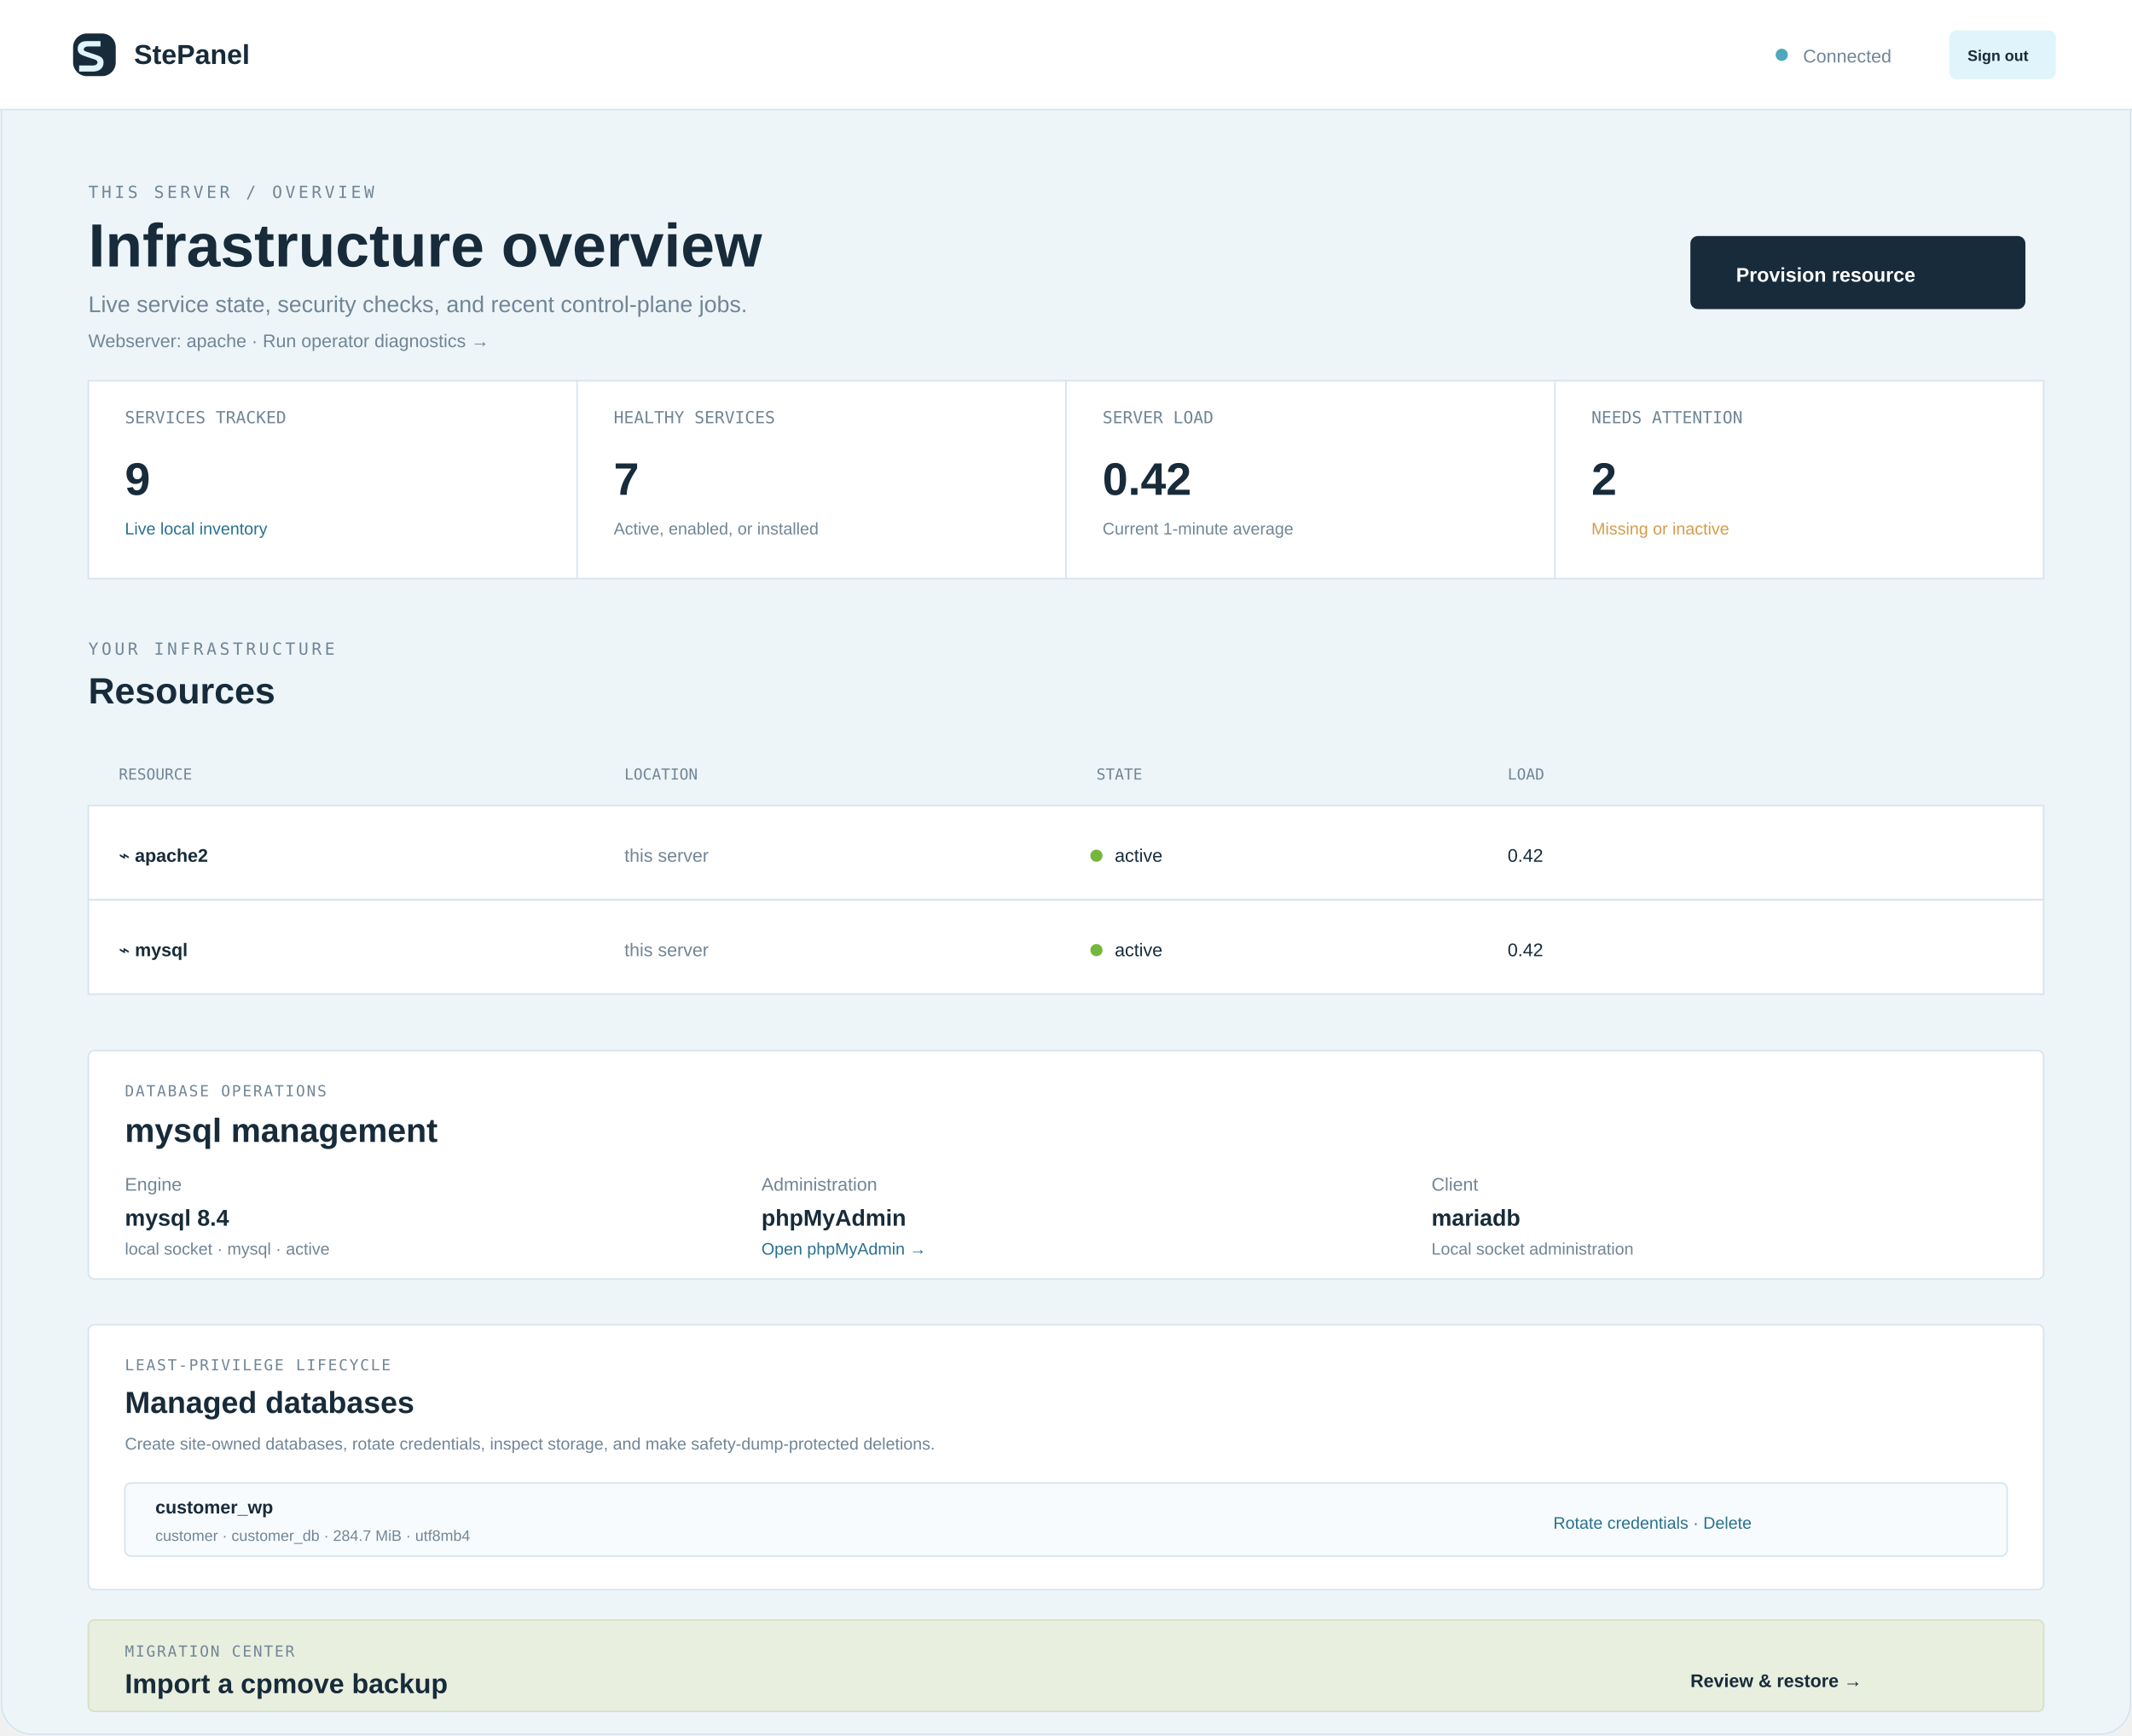
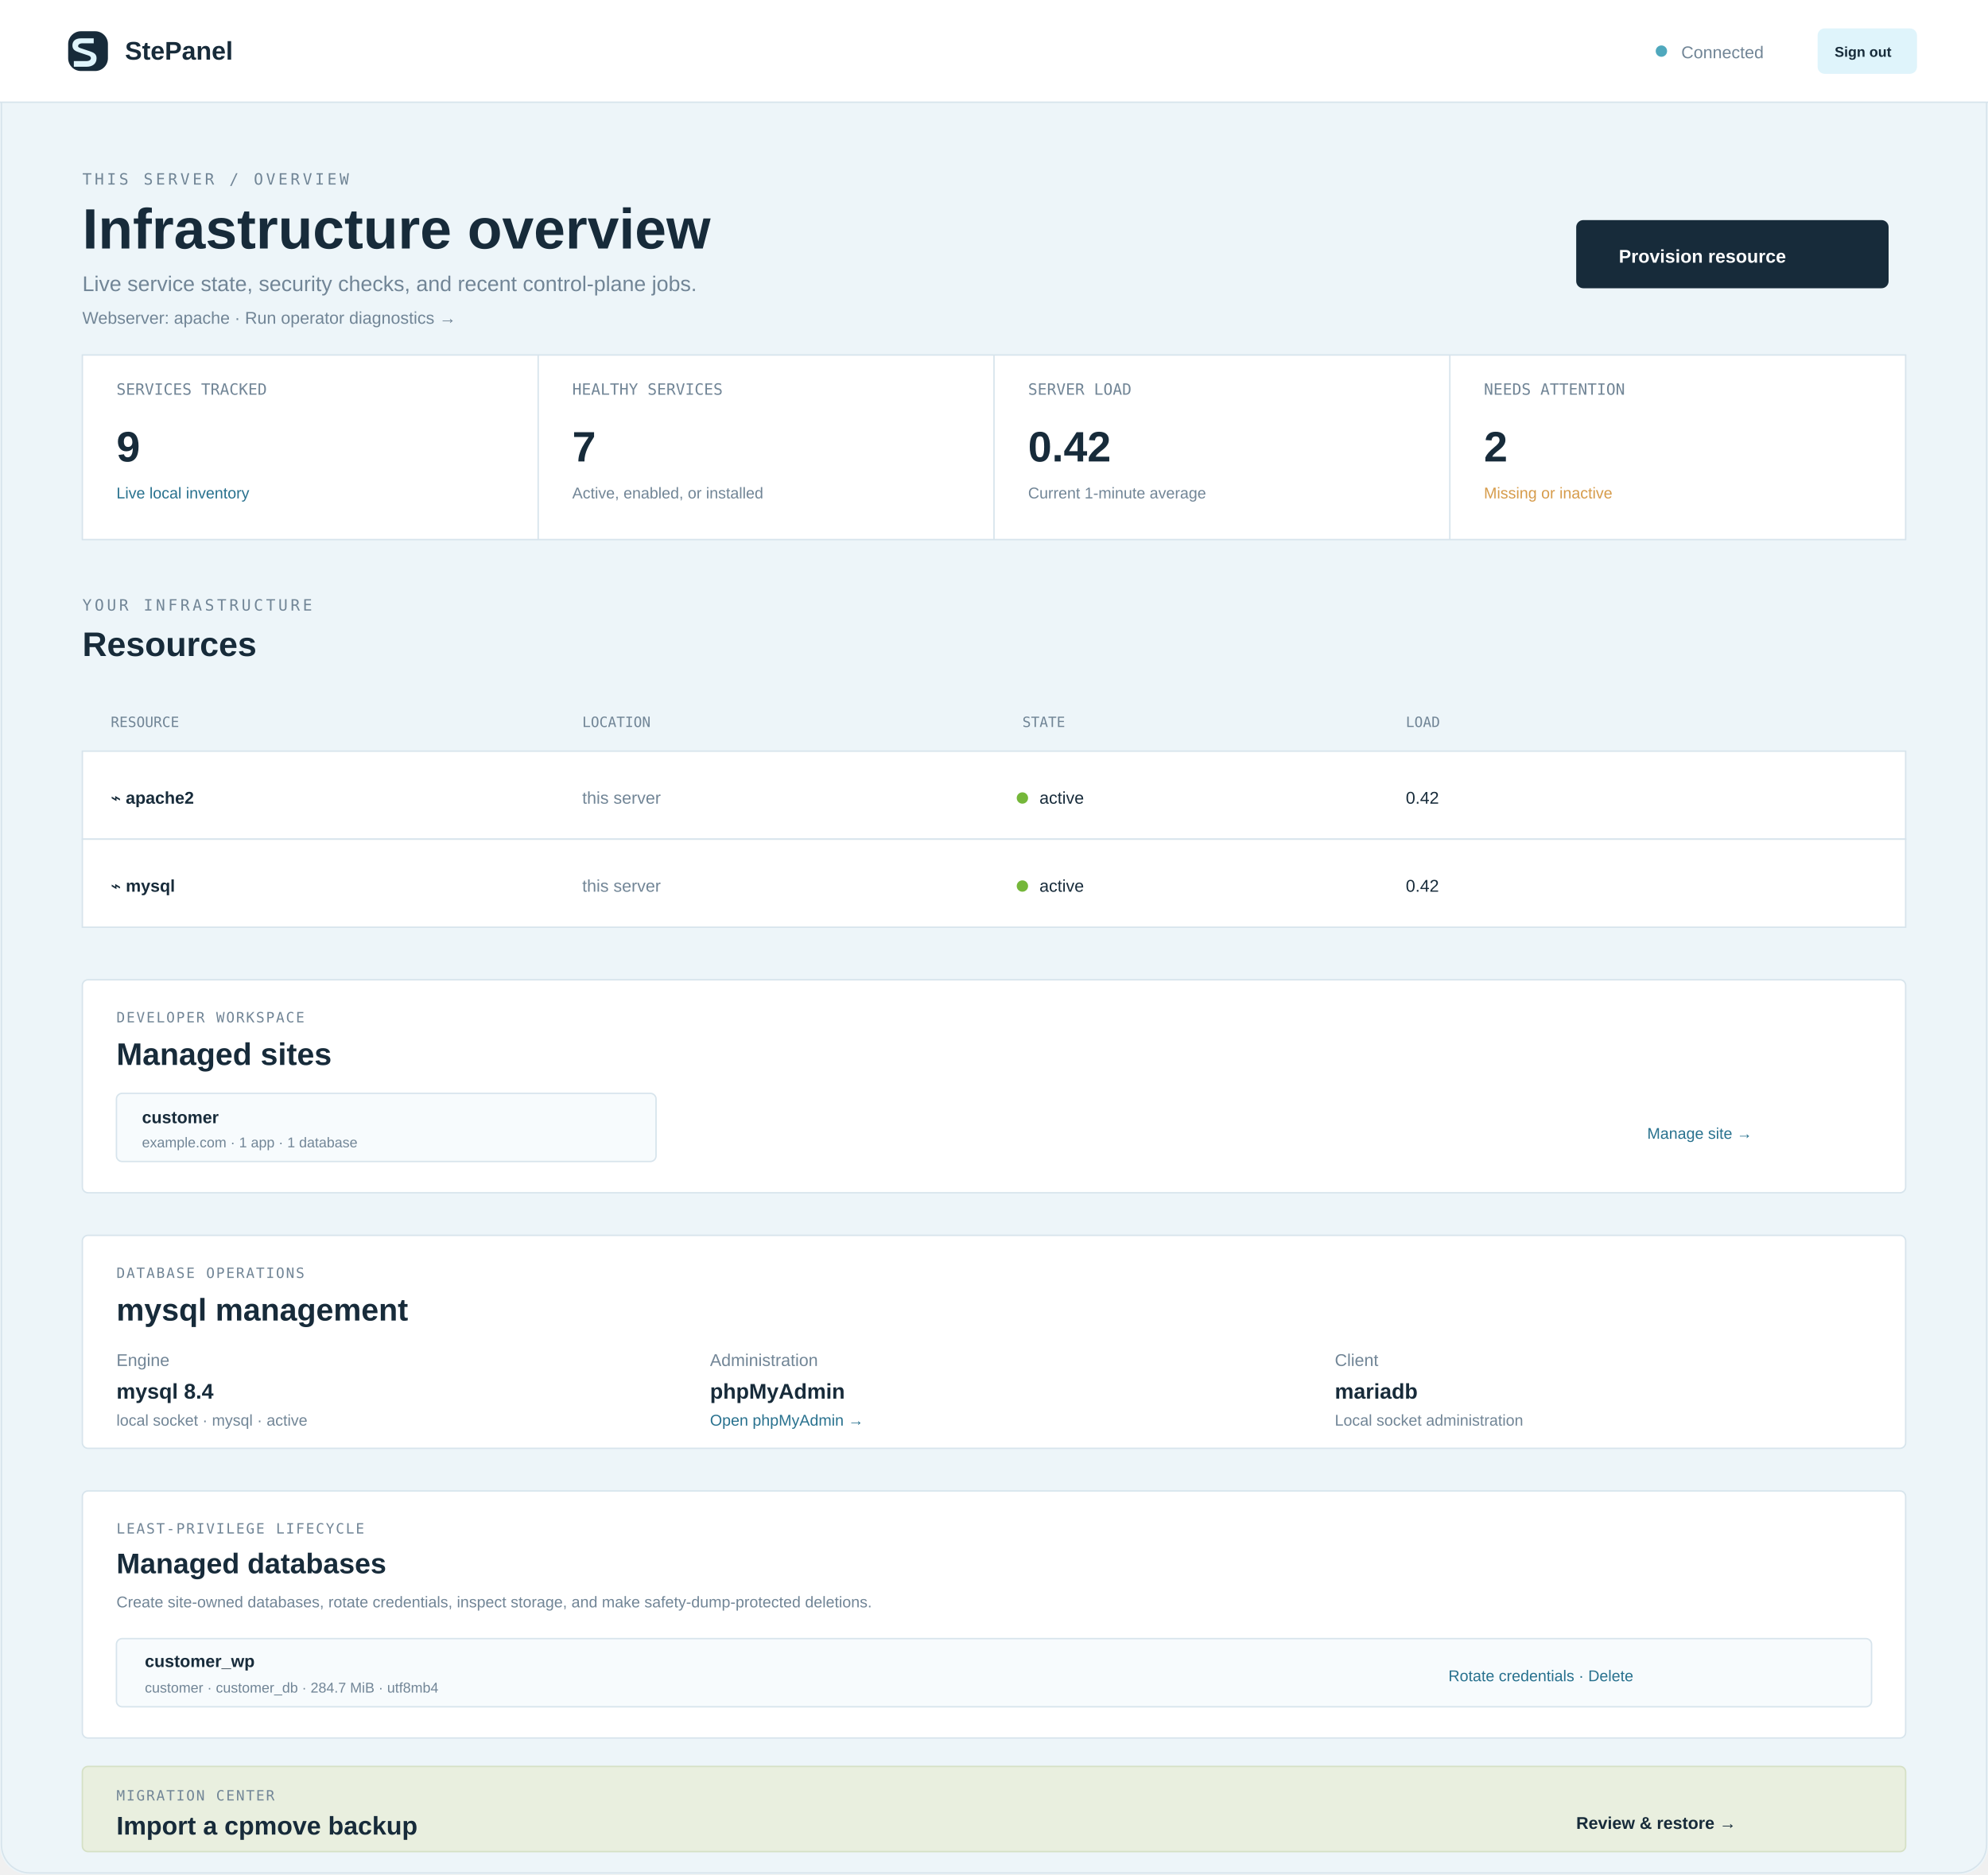
- <svg xmlns="http://www.w3.org/2000/svg" viewBox="0 0 1400 1140" role="img" aria-labelledby="title desc">
-   <rect width="1400" height="1140" rx="20" fill="#edf5f9" />
-   <rect x="1" y="1" width="1398" height="1138" rx="20" fill="none" stroke="#d7e4ec" />
+ <svg xmlns="http://www.w3.org/2000/svg" viewBox="0 0 1400 1320" role="img" aria-labelledby="title desc">
+   <rect width="1400" height="1320" rx="20" fill="#edf5f9" />
+   <rect x="1" y="1" width="1398" height="1318" rx="20" fill="none" stroke="#d7e4ec" />
  <rect width="1400" height="72" fill="#ffffff" />
  <path d="M0 72h1400" stroke="#d7e4ec" />
  <rect x="48" y="22" width="28" height="28" rx="9" fill="#172b3a" />
  <path d="M66 27H57c-4 0-6 2-6 5 0 3 2 4 5 5l6 2c1 .3 2 .8 2 2 0 1-1 2-3 2H52v4h9c4 0 7-2 7-6 0-3-2-4-5-5l-6-2c-1-.3-2-.7-2-1.5 0-1 1-2 3-2h8z" fill="#dff4fb" />
  <text x="88" y="42" fill="#172b3a" font-family="Arial,sans-serif" font-size="18" font-weight="700">StePanel</text>
  <circle cx="1170" cy="36" r="4" fill="#4fa8bd" />
  <text x="1184" y="41" fill="#718596" font-family="Arial,sans-serif" font-size="12">Connected</text>
  <rect x="1280" y="20" width="70" height="32" rx="5" fill="#dff4fb" />
  <text x="1292" y="40" fill="#172b3a" font-family="Arial,sans-serif" font-size="10" font-weight="700">Sign out</text>
  <text x="58" y="130" fill="#718596" font-family="monospace" font-size="11" letter-spacing="2">THIS SERVER / OVERVIEW</text>
  <text x="58" y="175" fill="#172b3a" font-family="Arial,sans-serif" font-size="40" font-weight="700">Infrastructure overview</text>
  <text x="58" y="205" fill="#718596" font-family="Arial,sans-serif" font-size="15">Live service state, security checks, and recent control-plane jobs.</text>
  <text x="58" y="228" fill="#718596" font-family="Arial,sans-serif" font-size="12">Webserver: apache · Run operator diagnostics →</text>
  <rect x="1110" y="155" width="220" height="48" rx="5" fill="#172b3a" />
  <text x="1140" y="185" fill="#ffffff" font-family="Arial,sans-serif" font-size="13" font-weight="700">Provision resource</text>
  <g transform="translate(58 250)">
    <rect width="1284" height="130" fill="#ffffff" stroke="#d7e4ec" />
    <path d="M321 0v130M642 0v130M963 0v130" stroke="#d7e4ec" />
    <text x="24" y="28" fill="#718596" font-family="monospace" font-size="11">SERVICES TRACKED</text>
    <text x="24" y="75" fill="#172b3a" font-family="Arial,sans-serif" font-size="30" font-weight="700">9</text>
    <text x="24" y="101" fill="#28718e" font-family="Arial,sans-serif" font-size="11">Live local inventory</text>
    <text x="345" y="28" fill="#718596" font-family="monospace" font-size="11">HEALTHY SERVICES</text>
    <text x="345" y="75" fill="#172b3a" font-family="Arial,sans-serif" font-size="30" font-weight="700">7</text>
    <text x="345" y="101" fill="#718596" font-family="Arial,sans-serif" font-size="11">Active, enabled, or installed</text>
    <text x="666" y="28" fill="#718596" font-family="monospace" font-size="11">SERVER LOAD</text>
    <text x="666" y="75" fill="#172b3a" font-family="Arial,sans-serif" font-size="30" font-weight="700">0.42</text>
    <text x="666" y="101" fill="#718596" font-family="Arial,sans-serif" font-size="11">Current 1-minute average</text>
    <text x="987" y="28" fill="#718596" font-family="monospace" font-size="11">NEEDS ATTENTION</text>
    <text x="987" y="75" fill="#172b3a" font-family="Arial,sans-serif" font-size="30" font-weight="700">2</text>
    <text x="987" y="101" fill="#d69b4a" font-family="Arial,sans-serif" font-size="11">Missing or inactive</text>
  </g>
  <text x="58" y="430" fill="#718596" font-family="monospace" font-size="11" letter-spacing="2">YOUR INFRASTRUCTURE</text>
  <text x="58" y="462" fill="#172b3a" font-family="Arial,sans-serif" font-size="24" font-weight="700">Resources</text>
  <rect x="58" y="485" width="1284" height="44" fill="#edf5f9" />
  <text x="78" y="512" fill="#718596" font-family="monospace" font-size="10">RESOURCE</text>
  <text x="410" y="512" fill="#718596" font-family="monospace" font-size="10">LOCATION</text>
  <text x="720" y="512" fill="#718596" font-family="monospace" font-size="10">STATE</text>
  <text x="990" y="512" fill="#718596" font-family="monospace" font-size="10">LOAD</text>
  <g font-family="Arial,sans-serif" font-size="12">
    <rect x="58" y="529" width="1284" height="62" fill="#ffffff" stroke="#d7e4ec" />
    <text x="78" y="566" fill="#172b3a" font-weight="700">⌁  apache2</text>
    <text x="410" y="566" fill="#718596">this server</text>
    <circle cx="720" cy="562" r="4" fill="#75b73a" />
    <text x="732" y="566" fill="#172b3a">active</text>
    <text x="990" y="566" fill="#172b3a">0.42</text>
    <rect x="58" y="591" width="1284" height="62" fill="#ffffff" stroke="#d7e4ec" />
    <text x="78" y="628" fill="#172b3a" font-weight="700">⌁  mysql</text>
    <text x="410" y="628" fill="#718596">this server</text>
    <circle cx="720" cy="624" r="4" fill="#75b73a" />
    <text x="732" y="628" fill="#172b3a">active</text>
    <text x="990" y="628" fill="#172b3a">0.42</text>
  </g>
  <rect x="58" y="690" width="1284" height="150" rx="4" fill="#ffffff" stroke="#d7e4ec" />
-   <text x="82" y="720" fill="#718596" font-family="monospace" font-size="10" letter-spacing="1">DATABASE OPERATIONS</text>
-   <text x="82" y="750" fill="#172b3a" font-family="Arial,sans-serif" font-size="22" font-weight="700">mysql management</text>
-   <text x="82" y="782" fill="#718596" font-family="Arial,sans-serif" font-size="12">Engine</text>
-   <text x="82" y="805" fill="#172b3a" font-family="Arial,sans-serif" font-size="15" font-weight="700">mysql 8.4</text>
-   <text x="82" y="824" fill="#718596" font-family="Arial,sans-serif" font-size="11">local socket · mysql · active</text>
-   <text x="500" y="782" fill="#718596" font-family="Arial,sans-serif" font-size="12">Administration</text>
-   <text x="500" y="805" fill="#172b3a" font-family="Arial,sans-serif" font-size="15" font-weight="700">phpMyAdmin</text>
-   <text x="500" y="824" fill="#28718e" font-family="Arial,sans-serif" font-size="11">Open phpMyAdmin  →</text>
-   <text x="940" y="782" fill="#718596" font-family="Arial,sans-serif" font-size="12">Client</text>
-   <text x="940" y="805" fill="#172b3a" font-family="Arial,sans-serif" font-size="15" font-weight="700">mariadb</text>
-   <text x="940" y="824" fill="#718596" font-family="Arial,sans-serif" font-size="11">Local socket administration</text>
-   <rect x="58" y="870" width="1284" height="174" rx="4" fill="#ffffff" stroke="#d7e4ec" />
-   <text x="82" y="900" fill="#718596" font-family="monospace" font-size="10" letter-spacing="1">LEAST-PRIVILEGE LIFECYCLE</text>
-   <text x="82" y="928" fill="#172b3a" font-family="Arial,sans-serif" font-size="20" font-weight="700">Managed databases</text>
-   <text x="82" y="952" fill="#718596" font-family="Arial,sans-serif" font-size="11">Create site-owned databases, rotate credentials, inspect storage, and make safety-dump-protected deletions.</text>
-   <rect x="82" y="974" width="1236" height="48" rx="4" fill="#f7fbfd" stroke="#d7e4ec" />
-   <text x="102" y="994" fill="#172b3a" font-family="Arial,sans-serif" font-size="12" font-weight="700">customer_wp</text>
-   <text x="102" y="1012" fill="#718596" font-family="Arial,sans-serif" font-size="10">customer · customer_db · 284.7 MiB · utf8mb4</text>
-   <text x="1020" y="1004" fill="#28718e" font-family="Arial,sans-serif" font-size="11">Rotate credentials · Delete</text>
-   <rect x="58" y="1064" width="1284" height="60" rx="4" fill="#e9efdf" stroke="#d5e0c5" />
-   <text x="82" y="1088" fill="#718596" font-family="monospace" font-size="10" letter-spacing="1">MIGRATION CENTER</text>
-   <text x="82" y="1112" fill="#172b3a" font-family="Arial,sans-serif" font-size="18" font-weight="700">Import a cpmove backup</text>
-   <text x="1110" y="1108" fill="#172b3a" font-family="Arial,sans-serif" font-size="12" font-weight="700">Review &amp; restore  →</text>
+   <text x="82" y="720" fill="#718596" font-family="monospace" font-size="10" letter-spacing="1">DEVELOPER WORKSPACE</text>
+   <text x="82" y="750" fill="#172b3a" font-family="Arial,sans-serif" font-size="22" font-weight="700">Managed sites</text>
+   <rect x="82" y="770" width="380" height="48" rx="4" fill="#f7fbfd" stroke="#d7e4ec" />
+   <text x="100" y="791" fill="#172b3a" font-family="Arial,sans-serif" font-size="12" font-weight="700">customer</text>
+   <text x="100" y="808" fill="#718596" font-family="Arial,sans-serif" font-size="10">example.com · 1 app · 1 database</text>
+   <text x="1160" y="802" fill="#28718e" font-family="Arial,sans-serif" font-size="11">Manage site →</text>
+   <rect x="58" y="870" width="1284" height="150" rx="4" fill="#ffffff" stroke="#d7e4ec" />
+   <text x="82" y="900" fill="#718596" font-family="monospace" font-size="10" letter-spacing="1">DATABASE OPERATIONS</text>
+   <text x="82" y="930" fill="#172b3a" font-family="Arial,sans-serif" font-size="22" font-weight="700">mysql management</text>
+   <text x="82" y="962" fill="#718596" font-family="Arial,sans-serif" font-size="12">Engine</text>
+   <text x="82" y="985" fill="#172b3a" font-family="Arial,sans-serif" font-size="15" font-weight="700">mysql 8.4</text>
+   <text x="82" y="1004" fill="#718596" font-family="Arial,sans-serif" font-size="11">local socket · mysql · active</text>
+   <text x="500" y="962" fill="#718596" font-family="Arial,sans-serif" font-size="12">Administration</text>
+   <text x="500" y="985" fill="#172b3a" font-family="Arial,sans-serif" font-size="15" font-weight="700">phpMyAdmin</text>
+   <text x="500" y="1004" fill="#28718e" font-family="Arial,sans-serif" font-size="11">Open phpMyAdmin  →</text>
+   <text x="940" y="962" fill="#718596" font-family="Arial,sans-serif" font-size="12">Client</text>
+   <text x="940" y="985" fill="#172b3a" font-family="Arial,sans-serif" font-size="15" font-weight="700">mariadb</text>
+   <text x="940" y="1004" fill="#718596" font-family="Arial,sans-serif" font-size="11">Local socket administration</text>
+   <rect x="58" y="1050" width="1284" height="174" rx="4" fill="#ffffff" stroke="#d7e4ec" />
+   <text x="82" y="1080" fill="#718596" font-family="monospace" font-size="10" letter-spacing="1">LEAST-PRIVILEGE LIFECYCLE</text>
+   <text x="82" y="1108" fill="#172b3a" font-family="Arial,sans-serif" font-size="20" font-weight="700">Managed databases</text>
+   <text x="82" y="1132" fill="#718596" font-family="Arial,sans-serif" font-size="11">Create site-owned databases, rotate credentials, inspect storage, and make safety-dump-protected deletions.</text>
+   <rect x="82" y="1154" width="1236" height="48" rx="4" fill="#f7fbfd" stroke="#d7e4ec" />
+   <text x="102" y="1174" fill="#172b3a" font-family="Arial,sans-serif" font-size="12" font-weight="700">customer_wp</text>
+   <text x="102" y="1192" fill="#718596" font-family="Arial,sans-serif" font-size="10">customer · customer_db · 284.7 MiB · utf8mb4</text>
+   <text x="1020" y="1184" fill="#28718e" font-family="Arial,sans-serif" font-size="11">Rotate credentials · Delete</text>
+   <rect x="58" y="1244" width="1284" height="60" rx="4" fill="#e9efdf" stroke="#d5e0c5" />
+   <text x="82" y="1268" fill="#718596" font-family="monospace" font-size="10" letter-spacing="1">MIGRATION CENTER</text>
+   <text x="82" y="1292" fill="#172b3a" font-family="Arial,sans-serif" font-size="18" font-weight="700">Import a cpmove backup</text>
+   <text x="1110" y="1288" fill="#172b3a" font-family="Arial,sans-serif" font-size="12" font-weight="700">Review &amp; restore  →</text>
</svg>
